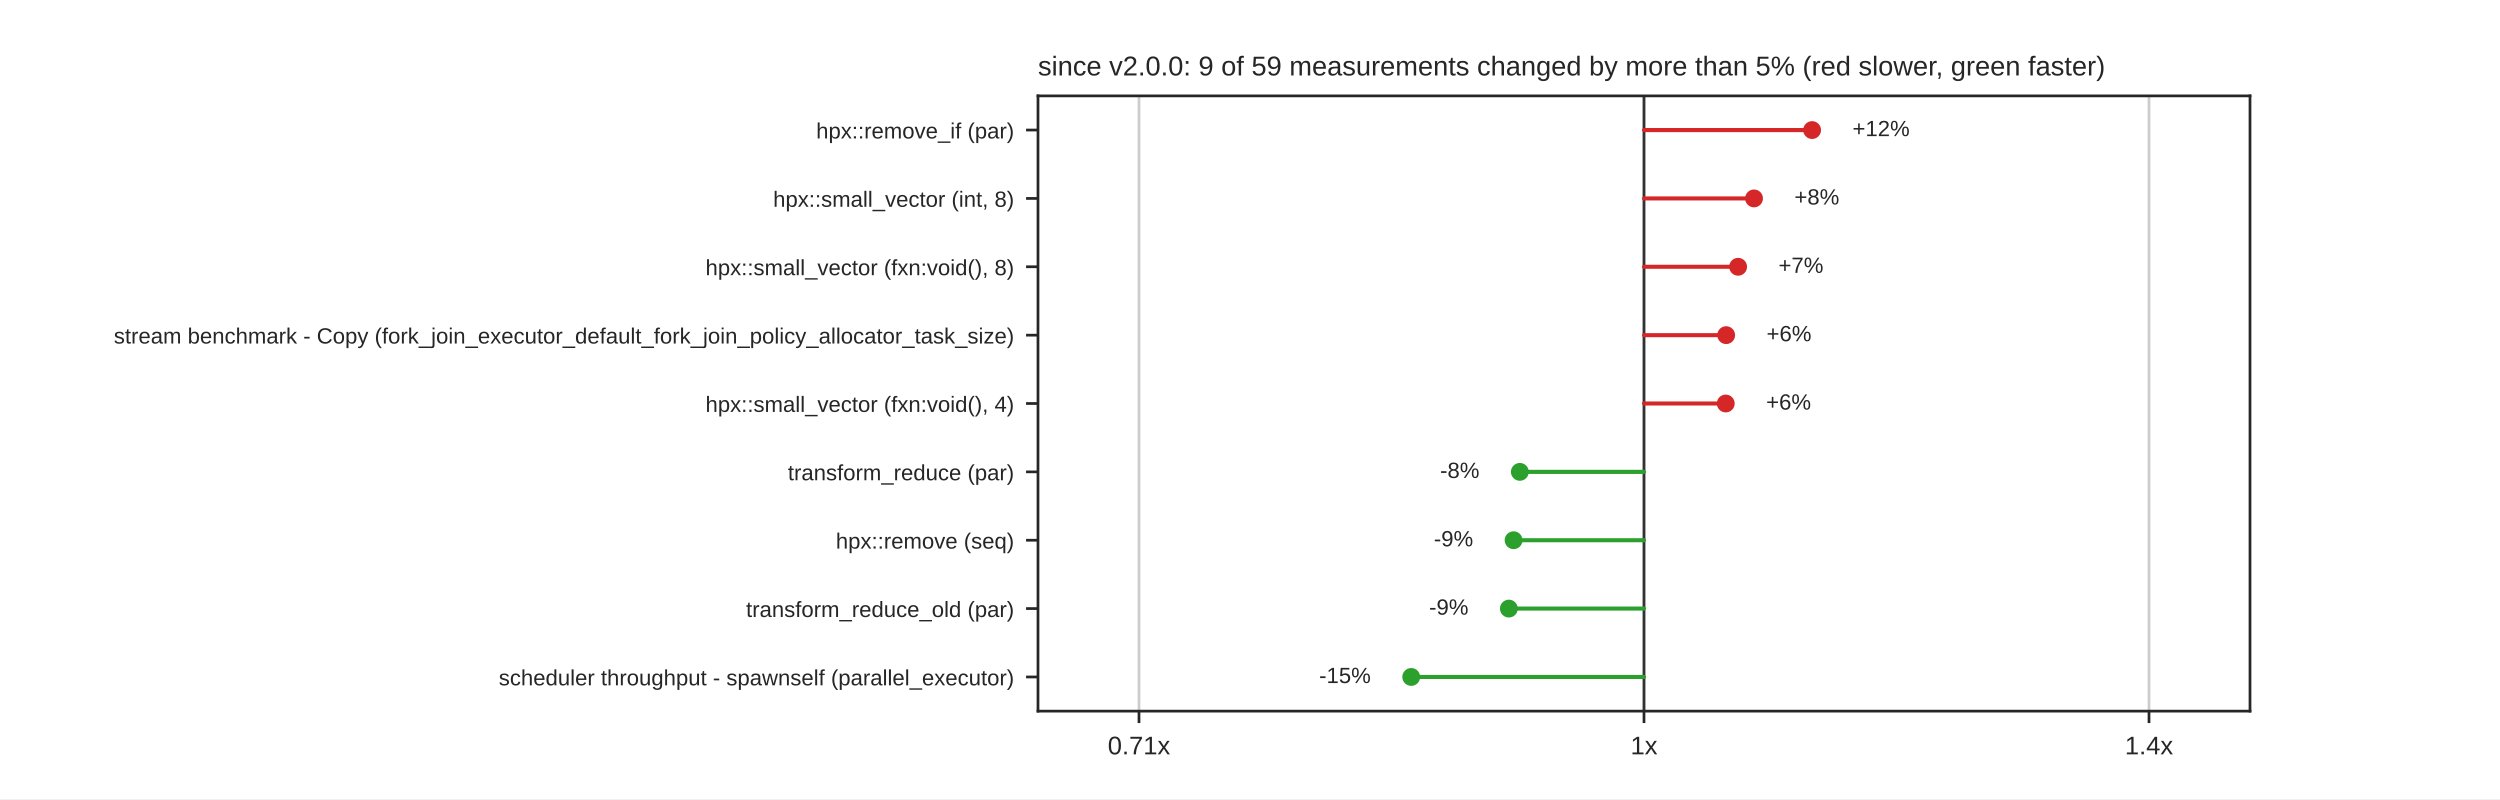
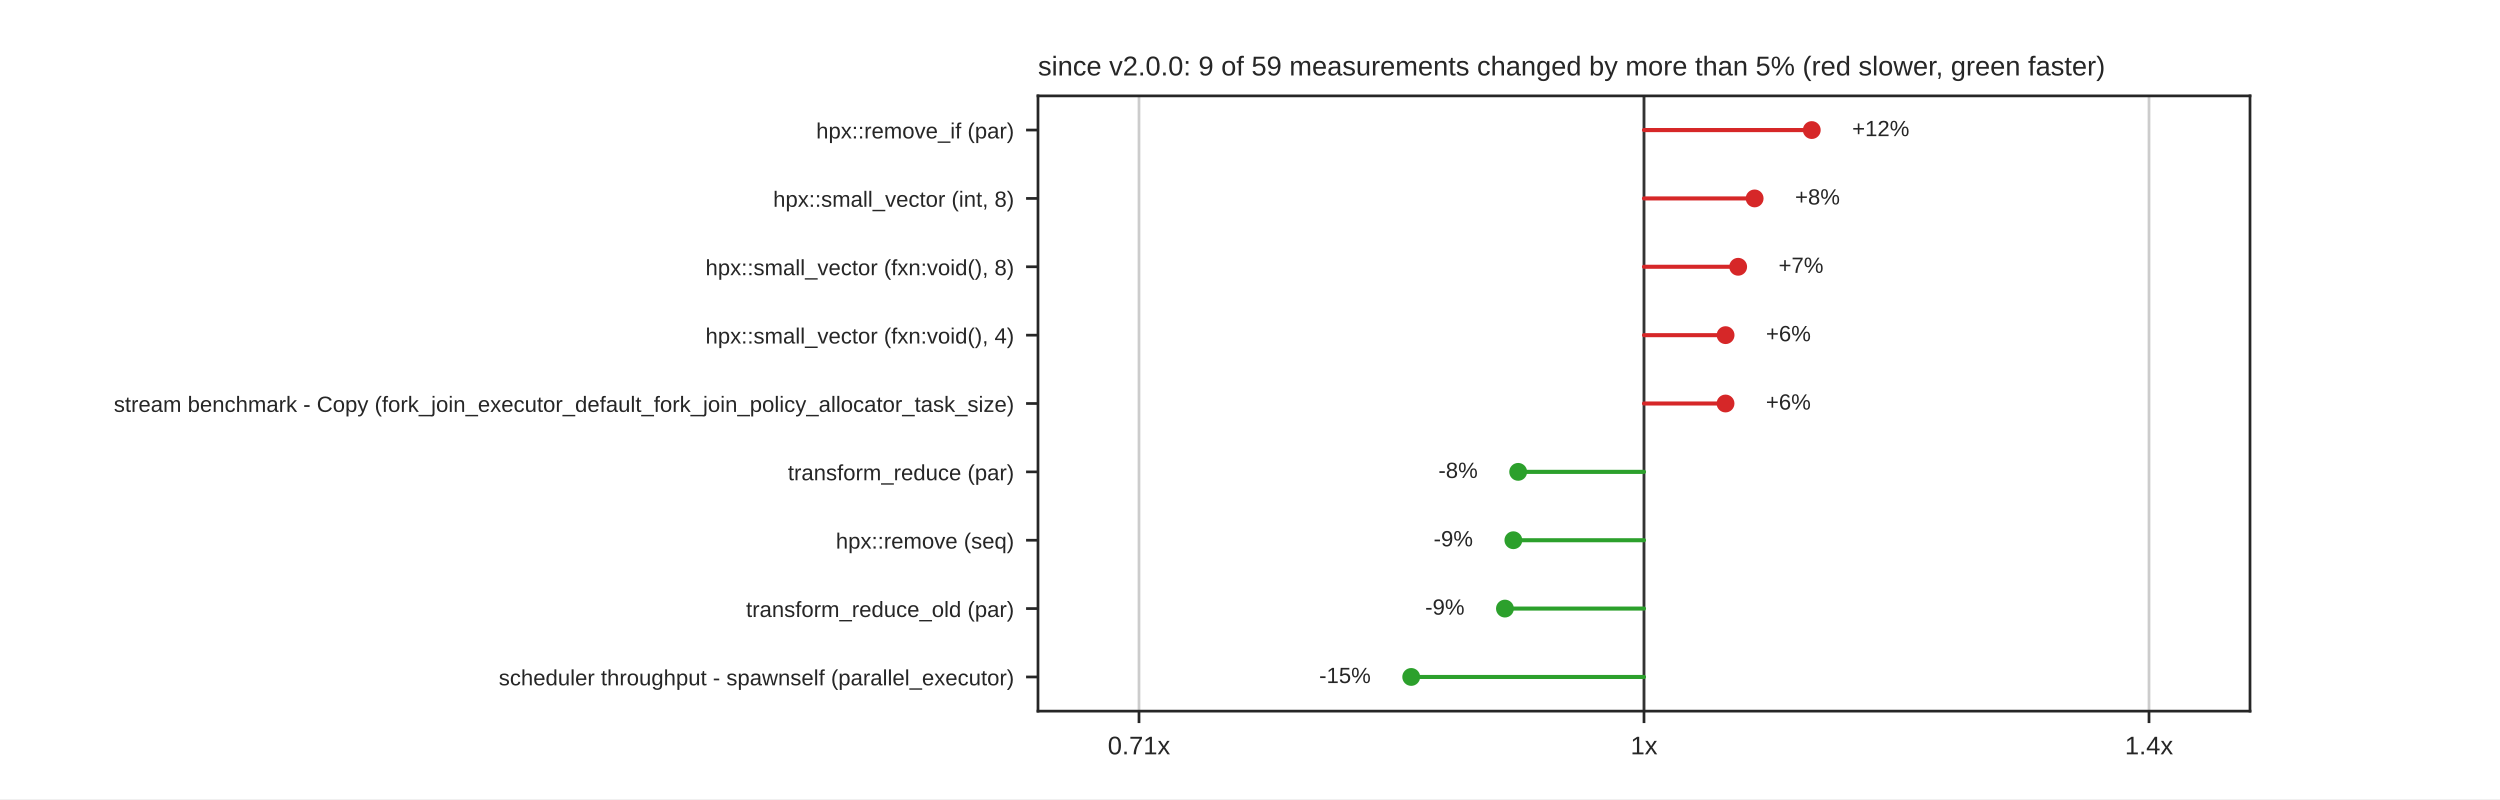
<svg xmlns="http://www.w3.org/2000/svg" xmlns:xlink="http://www.w3.org/1999/xlink" width="734.4pt" height="234.72pt" viewBox="0 0 734.4 234.72" version="1.1">
  <defs>
    <style type="text/css">*{stroke-linejoin: round; stroke-linecap: butt}</style>
  </defs>
  <g id="figure_1">
    <g id="patch_1">
      <path d="M 0 234.72  L 734.4 234.72  L 734.4 0  L 0 0  z " style="fill: #ffffff" />
    </g>
    <g id="axes_1">
      <g id="patch_2">
        <path d="M 304.92 208.901  L 660.96 208.901  L 660.96 28.166  L 304.92 28.166  z " style="fill: #ffffff" />
      </g>
      <g id="matplotlib.axis_1">
        <g id="xtick_1">
          <g id="line2d_1">
            <path d="M 334.59 208.901  L 334.59 28.166  " clip-path="url(#p4a675e93d3)" style="fill: none; stroke: #cccccc; stroke-width: 0.8; stroke-linecap: round" />
          </g>
          <g id="line2d_2">
            <defs>
              <path id="mdfc5214045" d="M 0 0  L 0 3.5  " style="stroke: #262626; stroke-width: 0.8" />
            </defs>
            <g>
              <use xlink:href="#mdfc5214045" x="334.59" y="208.901" style="fill: #262626; stroke: #262626; stroke-width: 0.8" />
            </g>
          </g>
          <g id="text_1">
            <text style="fill: #262626; font: 7.5px 'Arial', 'DejaVu Sans', 'Liberation Sans', 'Bitstream Vera Sans', sans-serif; text-anchor: middle" x="334.59" y="221.6" transform="rotate(-0 334.59 221.5996)">0.71x</text>
          </g>
        </g>
        <g id="xtick_2">
          <g id="line2d_3">
            <path d="M 482.94 208.901  L 482.94 28.166  " clip-path="url(#p4a675e93d3)" style="fill: none; stroke: #cccccc; stroke-width: 0.8; stroke-linecap: round" />
          </g>
          <g id="line2d_4">
            <g>
              <use xlink:href="#mdfc5214045" x="482.94" y="208.901" style="fill: #262626; stroke: #262626; stroke-width: 0.8" />
            </g>
          </g>
          <g id="text_2">
            <text style="fill: #262626; font: 7.5px 'Arial', 'DejaVu Sans', 'Liberation Sans', 'Bitstream Vera Sans', sans-serif; text-anchor: middle" x="482.94" y="221.6" transform="rotate(-0 482.94 221.5996)">1x</text>
          </g>
        </g>
        <g id="xtick_3">
          <g id="line2d_5">
            <path d="M 631.29 208.901  L 631.29 28.166  " clip-path="url(#p4a675e93d3)" style="fill: none; stroke: #cccccc; stroke-width: 0.8; stroke-linecap: round" />
          </g>
          <g id="line2d_6">
            <g>
              <use xlink:href="#mdfc5214045" x="631.29" y="208.901" style="fill: #262626; stroke: #262626; stroke-width: 0.8" />
            </g>
          </g>
          <g id="text_3">
            <text style="fill: #262626; font: 7.5px 'Arial', 'DejaVu Sans', 'Liberation Sans', 'Bitstream Vera Sans', sans-serif; text-anchor: middle" x="631.29" y="221.6" transform="rotate(-0 631.29 221.5996)">1.4x</text>
          </g>
        </g>
      </g>
      <g id="matplotlib.axis_2">
        <g id="ytick_1">
          <g id="line2d_7">
            <defs>
              <path id="m414165cd4d" d="M 0 0  L -3.5 0  " style="stroke: #262626; stroke-width: 0.8" />
            </defs>
            <g>
              <use xlink:href="#m414165cd4d" x="304.92" y="38.207" style="fill: #262626; stroke: #262626; stroke-width: 0.8" />
            </g>
          </g>
          <g id="text_4">
            <text style="fill: #262626; font: 6.5px 'Arial', 'DejaVu Sans', 'Liberation Sans', 'Bitstream Vera Sans', sans-serif; text-anchor: end" x="297.92" y="40.677" transform="rotate(-0 297.92 40.67669)">hpx::remove_if (par)</text>
          </g>
        </g>
        <g id="ytick_2">
          <g id="line2d_8">
            <g>
              <use xlink:href="#m414165cd4d" x="304.92" y="58.289" style="fill: #262626; stroke: #262626; stroke-width: 0.8" />
            </g>
          </g>
          <g id="text_5">
            <text style="fill: #262626; font: 6.5px 'Arial', 'DejaVu Sans', 'Liberation Sans', 'Bitstream Vera Sans', sans-serif; text-anchor: end" x="297.92" y="60.758" transform="rotate(-0 297.92 60.75829)">hpx::small_vector (int, 8)</text>
          </g>
        </g>
        <g id="ytick_3">
          <g id="line2d_9">
            <g>
              <use xlink:href="#m414165cd4d" x="304.92" y="78.37" style="fill: #262626; stroke: #262626; stroke-width: 0.8" />
            </g>
          </g>
          <g id="text_6">
            <text style="fill: #262626; font: 6.5px 'Arial', 'DejaVu Sans', 'Liberation Sans', 'Bitstream Vera Sans', sans-serif; text-anchor: end" x="297.92" y="80.84" transform="rotate(-0 297.92 80.83989)">hpx::small_vector (fxn:void(), 8)</text>
          </g>
        </g>
        <g id="ytick_4">
          <g id="line2d_10">
            <g>
              <use xlink:href="#m414165cd4d" x="304.92" y="98.452" style="fill: #262626; stroke: #262626; stroke-width: 0.8" />
            </g>
          </g>
          <g id="text_7">
-             <text style="fill: #262626; font: 6.5px 'Arial', 'DejaVu Sans', 'Liberation Sans', 'Bitstream Vera Sans', sans-serif; text-anchor: end" x="297.92" y="100.921" transform="rotate(-0 297.92 100.9215)">stream benchmark - Copy (fork_join_executor_default_fork_join_policy_allocator_task_size)</text>
+             <text style="fill: #262626; font: 6.5px 'Arial', 'DejaVu Sans', 'Liberation Sans', 'Bitstream Vera Sans', sans-serif; text-anchor: end" x="297.92" y="100.921" transform="rotate(-0 297.92 100.9215)">hpx::small_vector (fxn:void(), 4)</text>
          </g>
        </g>
        <g id="ytick_5">
          <g id="line2d_11">
            <g>
              <use xlink:href="#m414165cd4d" x="304.92" y="118.534" style="fill: #262626; stroke: #262626; stroke-width: 0.8" />
            </g>
          </g>
          <g id="text_8">
-             <text style="fill: #262626; font: 6.5px 'Arial', 'DejaVu Sans', 'Liberation Sans', 'Bitstream Vera Sans', sans-serif; text-anchor: end" x="297.92" y="121.003" transform="rotate(-0 297.92 121.0031)">hpx::small_vector (fxn:void(), 4)</text>
+             <text style="fill: #262626; font: 6.5px 'Arial', 'DejaVu Sans', 'Liberation Sans', 'Bitstream Vera Sans', sans-serif; text-anchor: end" x="297.92" y="121.003" transform="rotate(-0 297.92 121.0031)">stream benchmark - Copy (fork_join_executor_default_fork_join_policy_allocator_task_size)</text>
          </g>
        </g>
        <g id="ytick_6">
          <g id="line2d_12">
            <g>
              <use xlink:href="#m414165cd4d" x="304.92" y="138.615" style="fill: #262626; stroke: #262626; stroke-width: 0.8" />
            </g>
          </g>
          <g id="text_9">
            <text style="fill: #262626; font: 6.5px 'Arial', 'DejaVu Sans', 'Liberation Sans', 'Bitstream Vera Sans', sans-serif; text-anchor: end" x="297.92" y="141.085" transform="rotate(-0 297.92 141.0847)">transform_reduce (par)</text>
          </g>
        </g>
        <g id="ytick_7">
          <g id="line2d_13">
            <g>
              <use xlink:href="#m414165cd4d" x="304.92" y="158.697" style="fill: #262626; stroke: #262626; stroke-width: 0.8" />
            </g>
          </g>
          <g id="text_10">
            <text style="fill: #262626; font: 6.5px 'Arial', 'DejaVu Sans', 'Liberation Sans', 'Bitstream Vera Sans', sans-serif; text-anchor: end" x="297.92" y="161.166" transform="rotate(-0 297.92 161.1663)">hpx::remove (seq)</text>
          </g>
        </g>
        <g id="ytick_8">
          <g id="line2d_14">
            <g>
              <use xlink:href="#m414165cd4d" x="304.92" y="178.778" style="fill: #262626; stroke: #262626; stroke-width: 0.8" />
            </g>
          </g>
          <g id="text_11">
            <text style="fill: #262626; font: 6.5px 'Arial', 'DejaVu Sans', 'Liberation Sans', 'Bitstream Vera Sans', sans-serif; text-anchor: end" x="297.92" y="181.248" transform="rotate(-0 297.92 181.2479)">transform_reduce_old (par)</text>
          </g>
        </g>
        <g id="ytick_9">
          <g id="line2d_15">
            <g>
              <use xlink:href="#m414165cd4d" x="304.92" y="198.86" style="fill: #262626; stroke: #262626; stroke-width: 0.8" />
            </g>
          </g>
          <g id="text_12">
            <text style="fill: #262626; font: 6.5px 'Arial', 'DejaVu Sans', 'Liberation Sans', 'Bitstream Vera Sans', sans-serif; text-anchor: end" x="297.92" y="201.329" transform="rotate(-0 297.92 201.3295)">scheduler throughput - spawnself (parallel_executor)</text>
          </g>
        </g>
      </g>
      <g id="line2d_16">
        <path d="M 482.94 208.901  L 482.94 28.166  " clip-path="url(#p4a675e93d3)" style="fill: none; stroke: #333333; stroke-width: 0.8; stroke-linecap: round" />
      </g>
      <g id="line2d_17">
-         <path d="M 482.94 38.207  L 532.323 38.207  " clip-path="url(#p4a675e93d3)" style="fill: none; stroke: #d62728; stroke-width: 1.2; stroke-linecap: round" />
+         <path d="M 482.94 38.207  L 532.227 38.207  " clip-path="url(#p4a675e93d3)" style="fill: none; stroke: #d62728; stroke-width: 1.2; stroke-linecap: round" />
      </g>
      <g id="line2d_18">
-         <path d="M 482.94 58.289  L 515.261 58.289  " clip-path="url(#p4a675e93d3)" style="fill: none; stroke: #d62728; stroke-width: 1.2; stroke-linecap: round" />
+         <path d="M 482.94 58.289  L 515.443 58.289  " clip-path="url(#p4a675e93d3)" style="fill: none; stroke: #d62728; stroke-width: 1.2; stroke-linecap: round" />
      </g>
      <g id="line2d_19">
-         <path d="M 482.94 78.37  L 510.589 78.37  " clip-path="url(#p4a675e93d3)" style="fill: none; stroke: #d62728; stroke-width: 1.2; stroke-linecap: round" />
+         <path d="M 482.94 78.37  L 510.604 78.37  " clip-path="url(#p4a675e93d3)" style="fill: none; stroke: #d62728; stroke-width: 1.2; stroke-linecap: round" />
      </g>
      <g id="line2d_20">
-         <path d="M 482.94 98.452  L 507.078 98.452  " clip-path="url(#p4a675e93d3)" style="fill: none; stroke: #d62728; stroke-width: 1.2; stroke-linecap: round" />
+         <path d="M 482.94 98.452  L 506.907 98.452  " clip-path="url(#p4a675e93d3)" style="fill: none; stroke: #d62728; stroke-width: 1.2; stroke-linecap: round" />
      </g>
      <g id="line2d_21">
-         <path d="M 482.94 118.534  L 506.955 118.534  " clip-path="url(#p4a675e93d3)" style="fill: none; stroke: #d62728; stroke-width: 1.2; stroke-linecap: round" />
+         <path d="M 482.94 118.534  L 506.89 118.534  " clip-path="url(#p4a675e93d3)" style="fill: none; stroke: #d62728; stroke-width: 1.2; stroke-linecap: round" />
      </g>
      <g id="line2d_22">
-         <path d="M 482.94 138.615  L 446.47 138.615  " clip-path="url(#p4a675e93d3)" style="fill: none; stroke: #2ca02c; stroke-width: 1.2; stroke-linecap: round" />
+         <path d="M 482.94 138.615  L 445.979 138.615  " clip-path="url(#p4a675e93d3)" style="fill: none; stroke: #2ca02c; stroke-width: 1.2; stroke-linecap: round" />
      </g>
      <g id="line2d_23">
-         <path d="M 482.94 158.697  L 444.634 158.697  " clip-path="url(#p4a675e93d3)" style="fill: none; stroke: #2ca02c; stroke-width: 1.2; stroke-linecap: round" />
+         <path d="M 482.94 158.697  L 444.569 158.697  " clip-path="url(#p4a675e93d3)" style="fill: none; stroke: #2ca02c; stroke-width: 1.2; stroke-linecap: round" />
      </g>
      <g id="line2d_24">
-         <path d="M 482.94 178.778  L 443.245 178.778  " clip-path="url(#p4a675e93d3)" style="fill: none; stroke: #2ca02c; stroke-width: 1.2; stroke-linecap: round" />
+         <path d="M 482.94 178.778  L 442.091 178.778  " clip-path="url(#p4a675e93d3)" style="fill: none; stroke: #2ca02c; stroke-width: 1.2; stroke-linecap: round" />
      </g>
      <g id="line2d_25">
        <path d="M 482.94 198.86  L 414.559 198.86  " clip-path="url(#p4a675e93d3)" style="fill: none; stroke: #2ca02c; stroke-width: 1.2; stroke-linecap: round" />
      </g>
      <g id="patch_3">
        <path d="M 304.92 208.901  L 304.92 28.166  " style="fill: none; stroke: #262626; stroke-width: 0.8; stroke-linejoin: miter; stroke-linecap: square" />
      </g>
      <g id="patch_4">
        <path d="M 660.96 208.901  L 660.96 28.166  " style="fill: none; stroke: #262626; stroke-width: 0.8; stroke-linejoin: miter; stroke-linecap: square" />
      </g>
      <g id="patch_5">
        <path d="M 304.92 208.901  L 660.96 208.901  " style="fill: none; stroke: #262626; stroke-width: 0.8; stroke-linejoin: miter; stroke-linecap: square" />
      </g>
      <g id="patch_6">
        <path d="M 304.92 28.166  L 660.96 28.166  " style="fill: none; stroke: #262626; stroke-width: 0.8; stroke-linejoin: miter; stroke-linecap: square" />
      </g>
      <g id="PathCollection_1">
        <defs>
          <path id="m8968767a60" d="M 0 2.121  C 0.563 2.121 1.102 1.898 1.5 1.5  C 1.898 1.102 2.121 0.563 2.121 0  C 2.121 -0.563 1.898 -1.102 1.5 -1.5  C 1.102 -1.898 0.563 -2.121 0 -2.121  C -0.563 -2.121 -1.102 -1.898 -1.5 -1.5  C -1.898 -1.102 -2.121 -0.563 -2.121 0  C -2.121 0.563 -1.898 1.102 -1.5 1.5  C -1.102 1.898 -0.563 2.121 0 2.121  z " style="stroke: #d62728" />
        </defs>
        <g clip-path="url(#p4a675e93d3)">
-           <use xlink:href="#m8968767a60" x="532.323" y="38.207" style="fill: #d62728; stroke: #d62728" />
+           <use xlink:href="#m8968767a60" x="532.227" y="38.207" style="fill: #d62728; stroke: #d62728" />
        </g>
      </g>
      <g id="text_13">
-         <text style="fill: #262626; font: 6.5px 'Arial', 'DejaVu Sans', 'Liberation Sans', 'Bitstream Vera Sans', sans-serif; text-anchor: start" x="544.191" y="40.001" transform="rotate(-0 544.1905 40.00079)">+12%</text>
+         <text style="fill: #262626; font: 6.5px 'Arial', 'DejaVu Sans', 'Liberation Sans', 'Bitstream Vera Sans', sans-serif; text-anchor: start" x="544.095" y="40.001" transform="rotate(-0 544.0948 40.00079)">+12%</text>
      </g>
      <g id="PathCollection_2">
        <g clip-path="url(#p4a675e93d3)">
-           <use xlink:href="#m8968767a60" x="515.261" y="58.289" style="fill: #d62728; stroke: #d62728" />
+           <use xlink:href="#m8968767a60" x="515.443" y="58.289" style="fill: #d62728; stroke: #d62728" />
        </g>
      </g>
      <g id="text_14">
-         <text style="fill: #262626; font: 6.5px 'Arial', 'DejaVu Sans', 'Liberation Sans', 'Bitstream Vera Sans', sans-serif; text-anchor: start" x="527.129" y="60.082" transform="rotate(-0 527.1287 60.08239)">+8%</text>
+         <text style="fill: #262626; font: 6.5px 'Arial', 'DejaVu Sans', 'Liberation Sans', 'Bitstream Vera Sans', sans-serif; text-anchor: start" x="527.311" y="60.082" transform="rotate(-0 527.3108 60.08239)">+8%</text>
      </g>
      <g id="PathCollection_3">
        <g clip-path="url(#p4a675e93d3)">
-           <use xlink:href="#m8968767a60" x="510.589" y="78.37" style="fill: #d62728; stroke: #d62728" />
+           <use xlink:href="#m8968767a60" x="510.604" y="78.37" style="fill: #d62728; stroke: #d62728" />
        </g>
      </g>
      <g id="text_15">
-         <text style="fill: #262626; font: 6.5px 'Arial', 'DejaVu Sans', 'Liberation Sans', 'Bitstream Vera Sans', sans-serif; text-anchor: start" x="522.457" y="80.164" transform="rotate(-0 522.4565 80.16399)">+7%</text>
+         <text style="fill: #262626; font: 6.5px 'Arial', 'DejaVu Sans', 'Liberation Sans', 'Bitstream Vera Sans', sans-serif; text-anchor: start" x="522.472" y="80.164" transform="rotate(-0 522.4717 80.16399)">+7%</text>
      </g>
      <g id="PathCollection_4">
        <g clip-path="url(#p4a675e93d3)">
-           <use xlink:href="#m8968767a60" x="507.078" y="98.452" style="fill: #d62728; stroke: #d62728" />
+           <use xlink:href="#m8968767a60" x="506.907" y="98.452" style="fill: #d62728; stroke: #d62728" />
        </g>
      </g>
      <g id="text_16">
-         <text style="fill: #262626; font: 6.5px 'Arial', 'DejaVu Sans', 'Liberation Sans', 'Bitstream Vera Sans', sans-serif; text-anchor: start" x="518.946" y="100.246" transform="rotate(-0 518.9464 100.2456)">+6%</text>
+         <text style="fill: #262626; font: 6.5px 'Arial', 'DejaVu Sans', 'Liberation Sans', 'Bitstream Vera Sans', sans-serif; text-anchor: start" x="518.775" y="100.246" transform="rotate(-0 518.7752 100.2456)">+6%</text>
      </g>
      <g id="PathCollection_5">
        <g clip-path="url(#p4a675e93d3)">
-           <use xlink:href="#m8968767a60" x="506.955" y="118.534" style="fill: #d62728; stroke: #d62728" />
+           <use xlink:href="#m8968767a60" x="506.89" y="118.534" style="fill: #d62728; stroke: #d62728" />
        </g>
      </g>
      <g id="text_17">
-         <text style="fill: #262626; font: 6.5px 'Arial', 'DejaVu Sans', 'Liberation Sans', 'Bitstream Vera Sans', sans-serif; text-anchor: start" x="518.823" y="120.327" transform="rotate(-0 518.8232 120.3272)">+6%</text>
+         <text style="fill: #262626; font: 6.5px 'Arial', 'DejaVu Sans', 'Liberation Sans', 'Bitstream Vera Sans', sans-serif; text-anchor: start" x="518.758" y="120.327" transform="rotate(-0 518.7583 120.3272)">+6%</text>
      </g>
      <g id="PathCollection_6">
        <defs>
          <path id="m7978cd0e5a" d="M 0 2.121  C 0.563 2.121 1.102 1.898 1.5 1.5  C 1.898 1.102 2.121 0.563 2.121 0  C 2.121 -0.563 1.898 -1.102 1.5 -1.5  C 1.102 -1.898 0.563 -2.121 0 -2.121  C -0.563 -2.121 -1.102 -1.898 -1.5 -1.5  C -1.898 -1.102 -2.121 -0.563 -2.121 0  C -2.121 0.563 -1.898 1.102 -1.5 1.5  C -1.102 1.898 -0.563 2.121 0 2.121  z " style="stroke: #2ca02c" />
        </defs>
        <g clip-path="url(#p4a675e93d3)">
-           <use xlink:href="#m7978cd0e5a" x="446.47" y="138.615" style="fill: #2ca02c; stroke: #2ca02c" />
+           <use xlink:href="#m7978cd0e5a" x="445.979" y="138.615" style="fill: #2ca02c; stroke: #2ca02c" />
        </g>
      </g>
      <g id="text_18">
-         <text style="fill: #262626; font: 6.5px 'Arial', 'DejaVu Sans', 'Liberation Sans', 'Bitstream Vera Sans', sans-serif; text-anchor: end" x="434.602" y="140.409" transform="rotate(-0 434.6023 140.4088)">-8%</text>
+         <text style="fill: #262626; font: 6.5px 'Arial', 'DejaVu Sans', 'Liberation Sans', 'Bitstream Vera Sans', sans-serif; text-anchor: end" x="434.111" y="140.409" transform="rotate(-0 434.1113 140.4088)">-8%</text>
      </g>
      <g id="PathCollection_7">
        <g clip-path="url(#p4a675e93d3)">
-           <use xlink:href="#m7978cd0e5a" x="444.634" y="158.697" style="fill: #2ca02c; stroke: #2ca02c" />
+           <use xlink:href="#m7978cd0e5a" x="444.569" y="158.697" style="fill: #2ca02c; stroke: #2ca02c" />
        </g>
      </g>
      <g id="text_19">
-         <text style="fill: #262626; font: 6.5px 'Arial', 'DejaVu Sans', 'Liberation Sans', 'Bitstream Vera Sans', sans-serif; text-anchor: end" x="432.766" y="160.49" transform="rotate(-0 432.7665 160.4904)">-9%</text>
+         <text style="fill: #262626; font: 6.5px 'Arial', 'DejaVu Sans', 'Liberation Sans', 'Bitstream Vera Sans', sans-serif; text-anchor: end" x="432.701" y="160.49" transform="rotate(-0 432.7007 160.4904)">-9%</text>
      </g>
      <g id="PathCollection_8">
        <g clip-path="url(#p4a675e93d3)">
-           <use xlink:href="#m7978cd0e5a" x="443.245" y="178.778" style="fill: #2ca02c; stroke: #2ca02c" />
+           <use xlink:href="#m7978cd0e5a" x="442.091" y="178.778" style="fill: #2ca02c; stroke: #2ca02c" />
        </g>
      </g>
      <g id="text_20">
-         <text style="fill: #262626; font: 6.5px 'Arial', 'DejaVu Sans', 'Liberation Sans', 'Bitstream Vera Sans', sans-serif; text-anchor: end" x="431.377" y="180.572" transform="rotate(-0 431.3774 180.572)">-9%</text>
+         <text style="fill: #262626; font: 6.5px 'Arial', 'DejaVu Sans', 'Liberation Sans', 'Bitstream Vera Sans', sans-serif; text-anchor: end" x="430.223" y="180.572" transform="rotate(-0 430.2232 180.572)">-9%</text>
      </g>
      <g id="PathCollection_9">
        <g clip-path="url(#p4a675e93d3)">
          <use xlink:href="#m7978cd0e5a" x="414.559" y="198.86" style="fill: #2ca02c; stroke: #2ca02c" />
        </g>
      </g>
      <g id="text_21">
        <text style="fill: #262626; font: 6.5px 'Arial', 'DejaVu Sans', 'Liberation Sans', 'Bitstream Vera Sans', sans-serif; text-anchor: end" x="402.691" y="200.654" transform="rotate(-0 402.6905 200.6536)">-15%</text>
      </g>
      <g id="text_22">
        <text style="fill: #262626; font: 8px 'Arial', 'DejaVu Sans', 'Liberation Sans', 'Bitstream Vera Sans', sans-serif; text-anchor: start" x="304.92" y="22.166" transform="rotate(-0 304.92 22.1664)">since v2.0.0: 9 of 59 measurements changed by more than 5% (red slower, green faster)</text>
      </g>
    </g>
  </g>
  <defs>
    <clipPath id="p4a675e93d3">
      <rect x="304.92" y="28.166" width="356.04" height="180.734" />
    </clipPath>
  </defs>
</svg>
